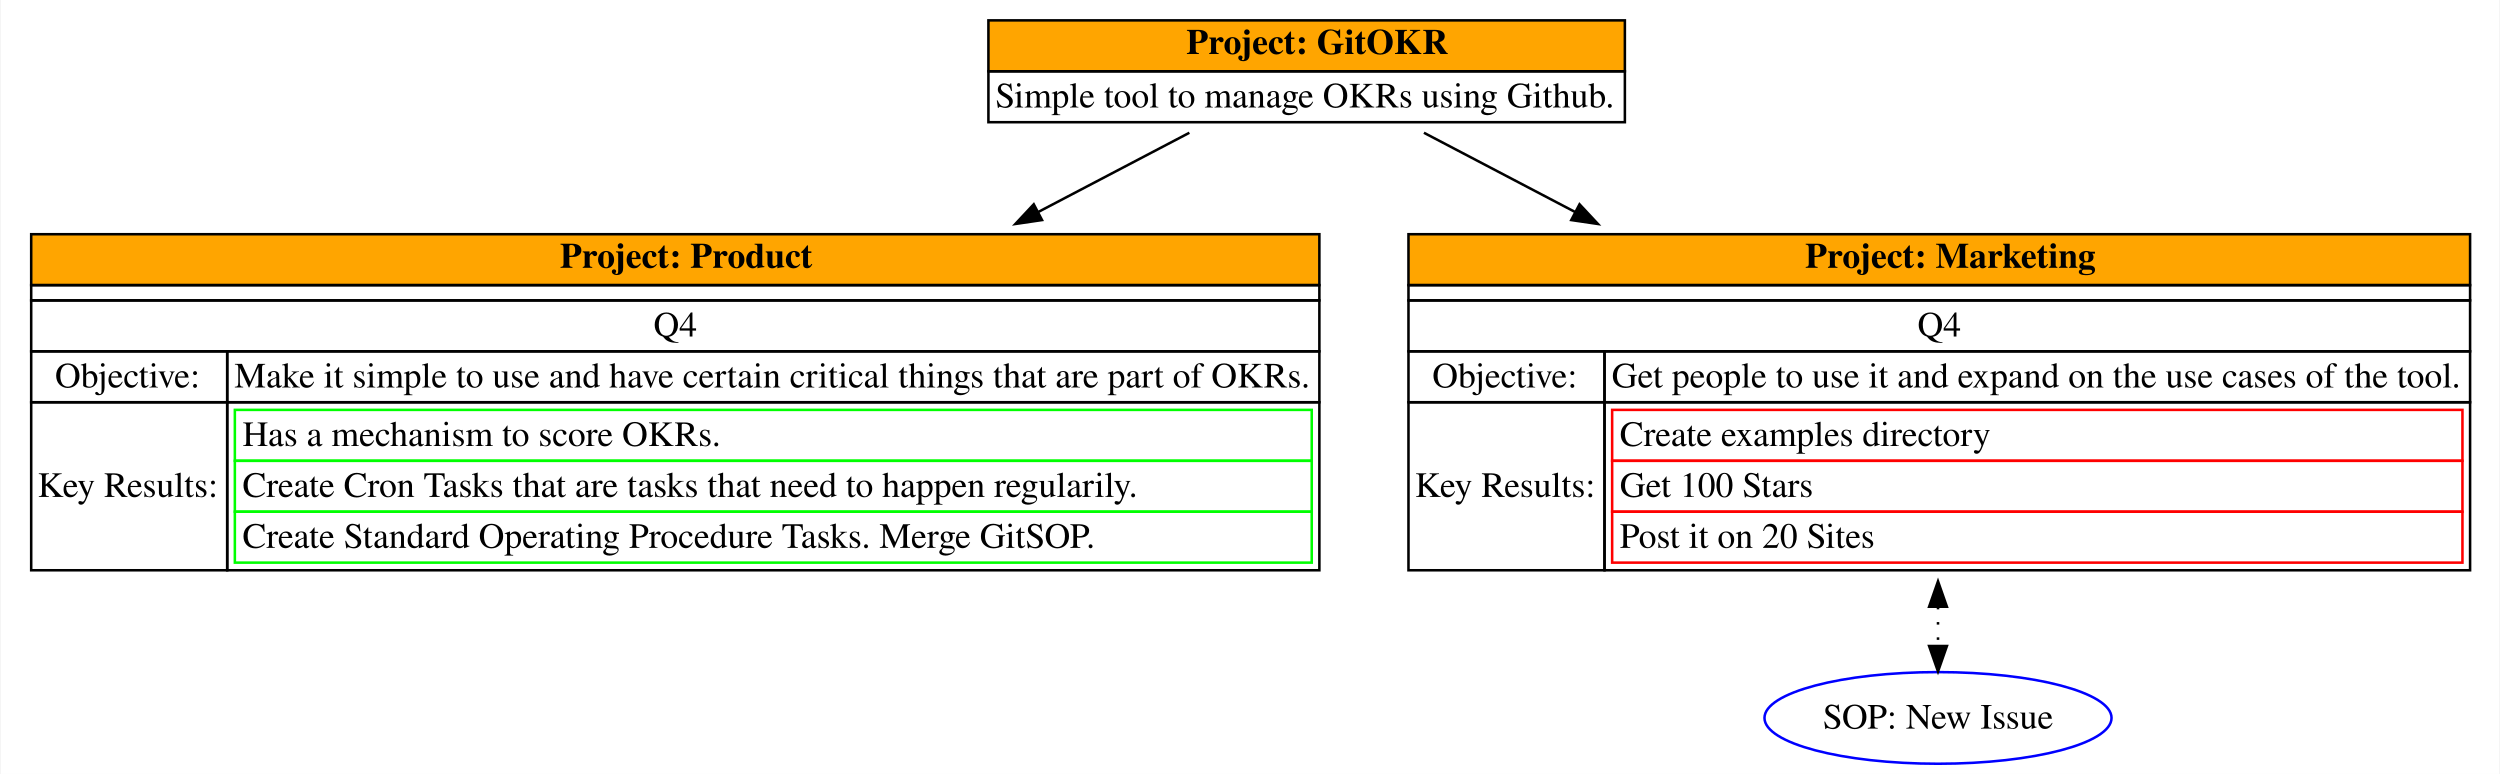
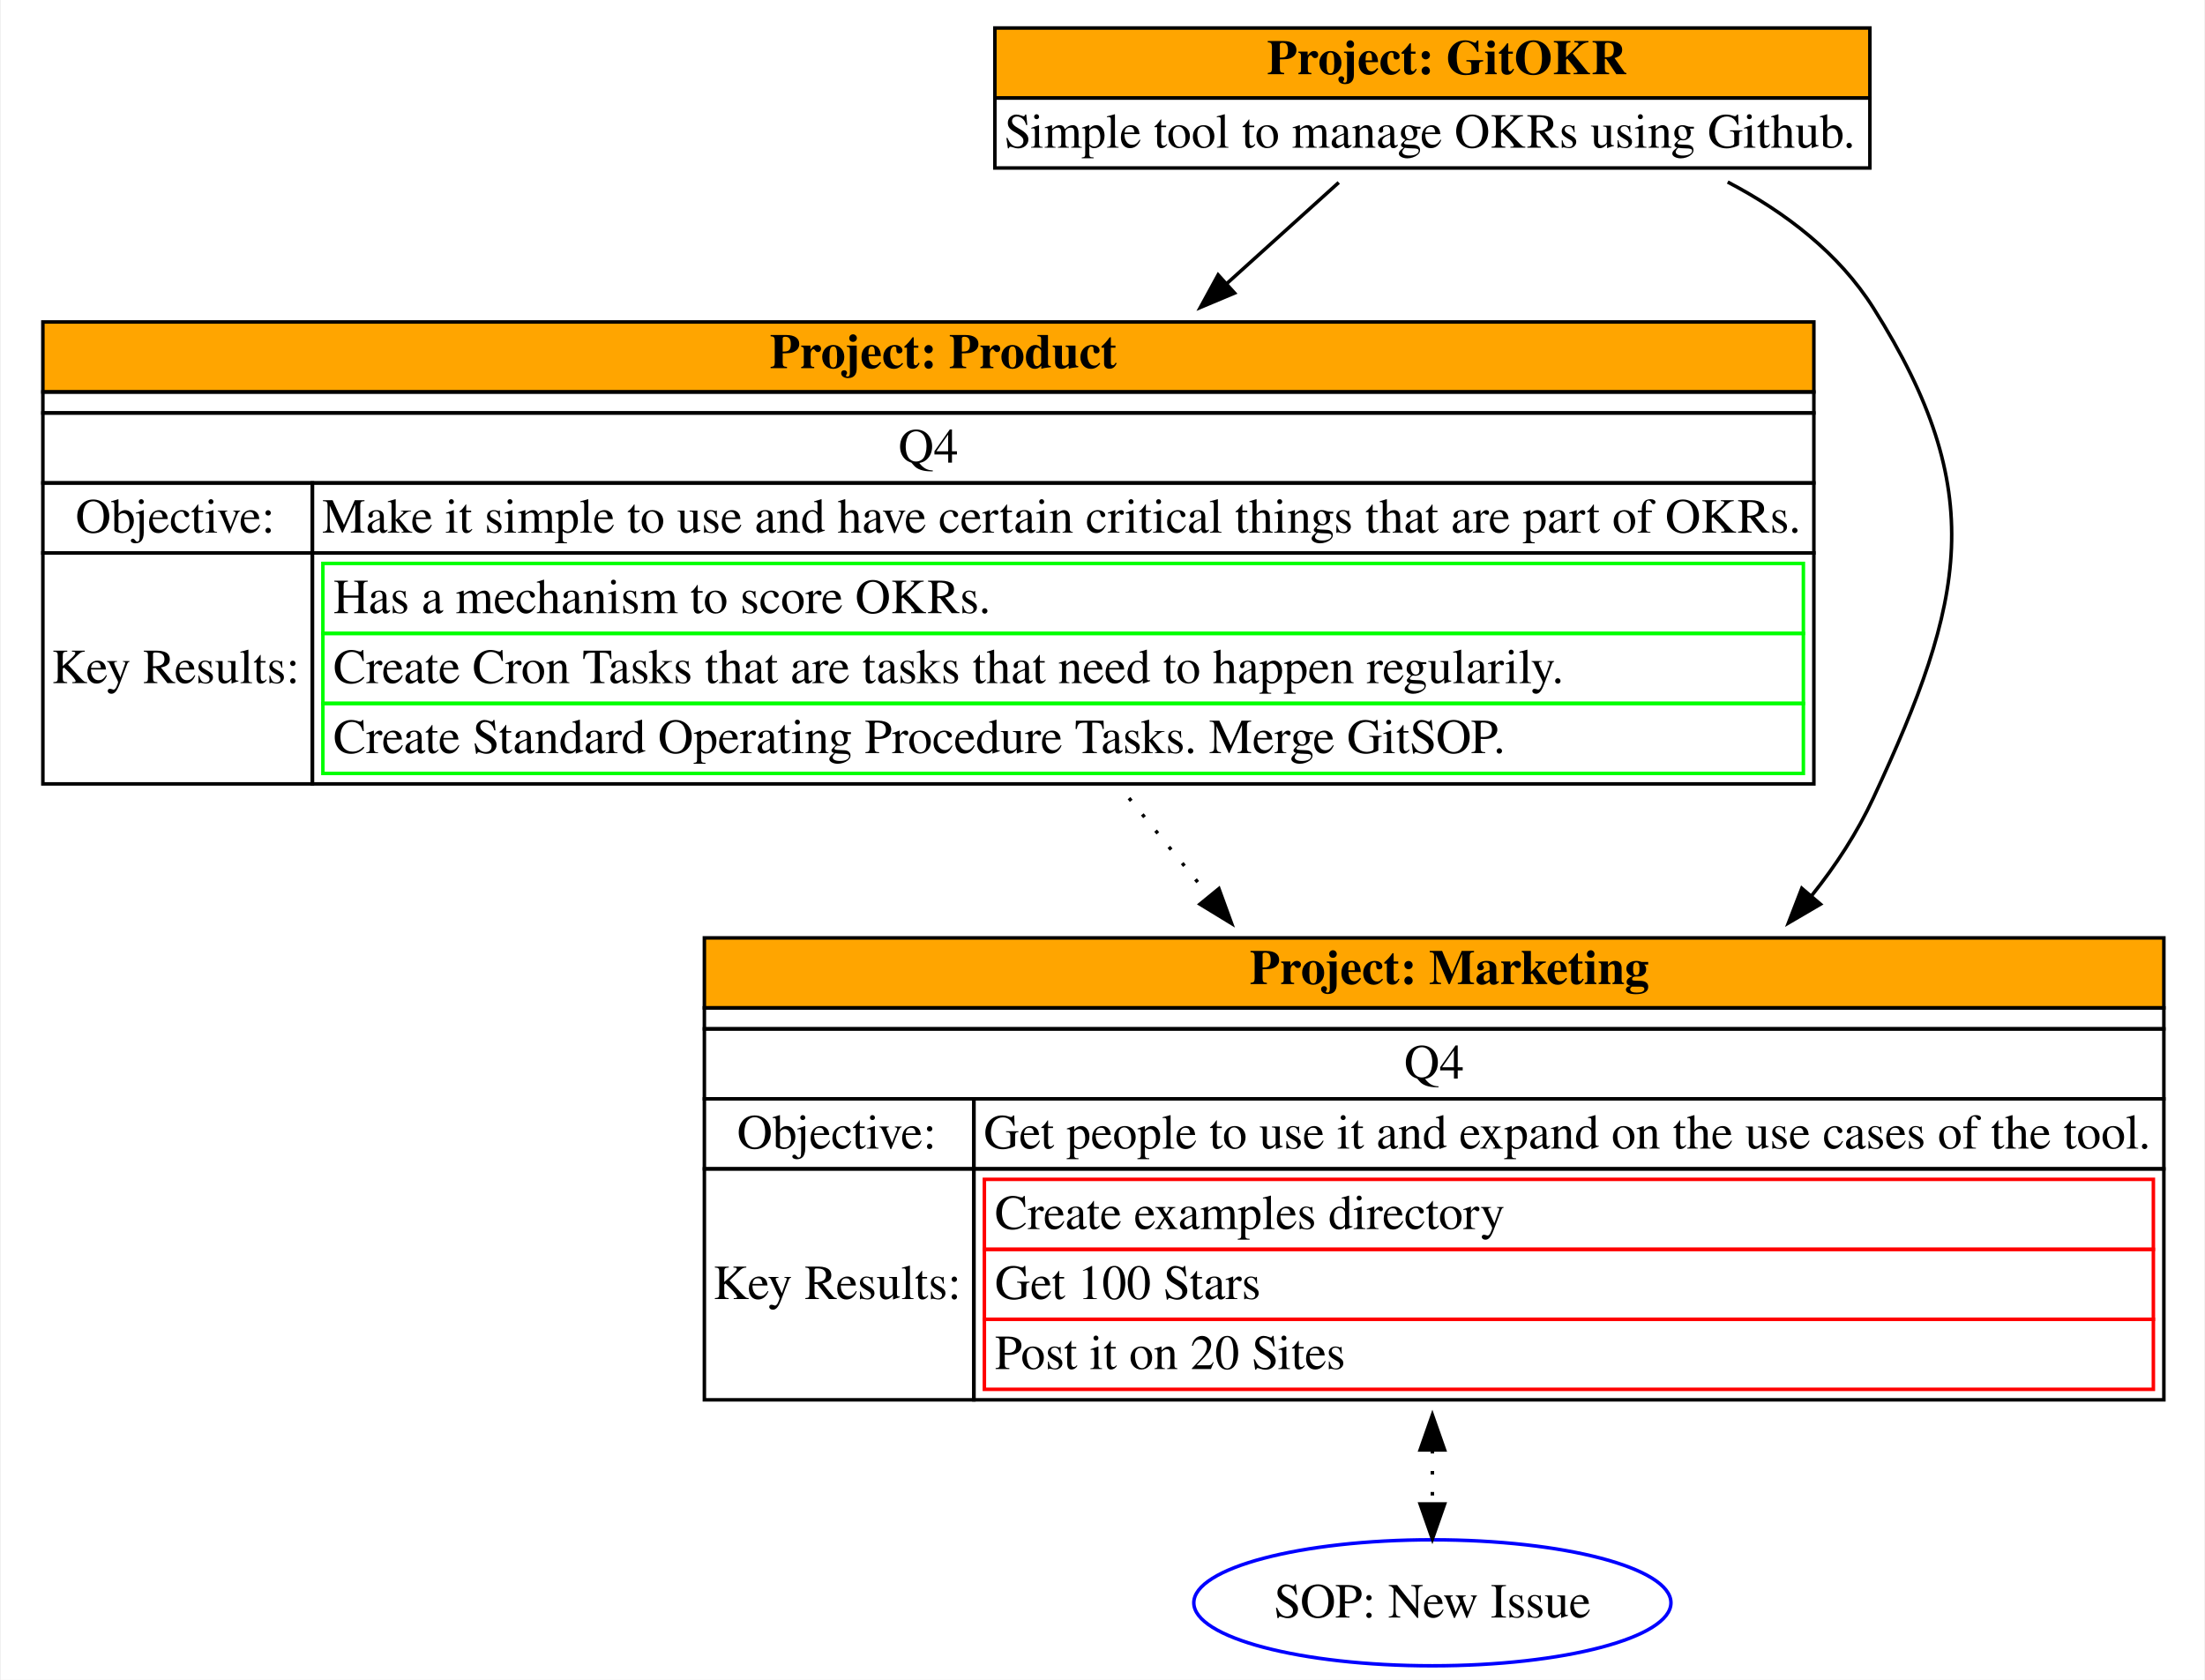
- <svg xmlns="http://www.w3.org/2000/svg" xmlns:xlink="http://www.w3.org/1999/xlink" width="982pt" height="304pt" viewBox="0.00 0.00 981.50 304.00">
-   <g id="graph0" class="graph" transform="scale(1 1) rotate(0) translate(4 300)">
-     <polygon fill="#ffffff" stroke="transparent" points="-4,4 -4,-300 977.5,-300 977.5,4 -4,4" />
+ <svg xmlns="http://www.w3.org/2000/svg" xmlns:xlink="http://www.w3.org/1999/xlink" width="630pt" height="480pt" viewBox="0.00 0.00 629.50 480.00">
+   <g id="graph0" class="graph" transform="scale(1 1) rotate(0) translate(4 476)">
+     <polygon fill="#ffffff" stroke="transparent" points="-4,4 -4,-476 625.5,-476 625.5,4 -4,4" />
    <g id="node1" class="node">
-       <polygon fill="#ffa500" stroke="transparent" points="384,-272 384,-292 634,-292 634,-272 384,-272" />
-       <polygon fill="none" stroke="#000000" points="384,-272 384,-292 634,-292 634,-272 384,-272" />
-       <text text-anchor="start" x="461.753" y="-278.8" font-family="Times,serif" font-weight="bold" font-size="14.00" fill="#000000">Project: GitOKR</text>
-       <polygon fill="none" stroke="#000000" points="384,-252 384,-272 634,-272 634,-252 384,-252" />
-       <text text-anchor="start" x="386.698" y="-257.8" font-family="Times,serif" font-size="14.00" fill="#000000">Simple tool to manage OKRs using Github.</text>
+       <polygon fill="#ffa500" stroke="transparent" points="280,-448 280,-468 530,-468 530,-448 280,-448" />
+       <polygon fill="none" stroke="#000000" points="280,-448 280,-468 530,-468 530,-448 280,-448" />
+       <text text-anchor="start" x="357.753" y="-454.8" font-family="Times,serif" font-weight="bold" font-size="14.00" fill="#000000">Project: GitOKR</text>
+       <polygon fill="none" stroke="#000000" points="280,-428 280,-448 530,-448 530,-428 280,-428" />
+       <text text-anchor="start" x="282.698" y="-433.8" font-family="Times,serif" font-size="14.00" fill="#000000">Simple tool to manage OKRs using Github.</text>
    </g>
    <g id="node2" class="node">
-       <polygon fill="#ffa500" stroke="transparent" points="8,-188 8,-208 514,-208 514,-188 8,-188" />
-       <polygon fill="none" stroke="#000000" points="8,-188 8,-208 514,-208 514,-188 8,-188" />
-       <text text-anchor="start" x="215.702" y="-194.8" font-family="Times,serif" font-weight="bold" font-size="14.00" fill="#000000">Project: Product</text>
-       <polygon fill="none" stroke="#000000" points="8,-182 8,-188 514,-188 514,-182 8,-182" />
-       <polygon fill="none" stroke="#000000" points="8,-162 8,-182 514,-182 514,-162 8,-162" />
-       <text text-anchor="start" x="252.445" y="-167.8" font-family="Times,serif" font-size="14.00" fill="#000000">Q4</text>
-       <polygon fill="none" stroke="#000000" points="8,-142 8,-162 85,-162 85,-142 8,-142" />
-       <text text-anchor="start" x="17.345" y="-147.8" font-family="Times,serif" font-size="14.00" fill="#000000">Objective:</text>
-       <polygon fill="none" stroke="#000000" points="85,-142 85,-162 514,-162 514,-142 85,-142" />
-       <text text-anchor="start" x="87.815" y="-147.8" font-family="Times,serif" font-size="14.00" fill="#000000">Make it simple to use and have certain critical things that are part of OKRs.</text>
-       <polygon fill="none" stroke="#000000" points="8,-76 8,-142 85,-142 85,-76 8,-76" />
-       <text text-anchor="start" x="10.529" y="-104.8" font-family="Times,serif" font-size="14.00" fill="#000000">Key Results:</text>
-       <polygon fill="none" stroke="#000000" points="85,-76 85,-142 514,-142 514,-76 85,-76" />
-       <polygon fill="none" stroke="#00ff00" points="88,-119 88,-139 511,-139 511,-119 88,-119" />
-       <text text-anchor="start" x="91" y="-124.8" font-family="Times,serif" font-size="14.00" fill="#000000">Has a mechanism to score OKRs.</text>
-       <polygon fill="none" stroke="#00ff00" points="88,-99 88,-119 511,-119 511,-99 88,-99" />
-       <text text-anchor="start" x="91" y="-104.8" font-family="Times,serif" font-size="14.00" fill="#000000">Create Cron Tasks that are tasks that need to happen regularily.</text>
-       <polygon fill="none" stroke="#00ff00" points="88,-79 88,-99 511,-99 511,-79 88,-79" />
-       <text text-anchor="start" x="91" y="-84.8" font-family="Times,serif" font-size="14.00" fill="#000000">Create Standard Operating Procedure Tasks. Merge GitSOP.</text>
+       <polygon fill="#ffa500" stroke="transparent" points="8,-364 8,-384 514,-384 514,-364 8,-364" />
+       <polygon fill="none" stroke="#000000" points="8,-364 8,-384 514,-384 514,-364 8,-364" />
+       <text text-anchor="start" x="215.702" y="-370.8" font-family="Times,serif" font-weight="bold" font-size="14.00" fill="#000000">Project: Product</text>
+       <polygon fill="none" stroke="#000000" points="8,-358 8,-364 514,-364 514,-358 8,-358" />
+       <polygon fill="none" stroke="#000000" points="8,-338 8,-358 514,-358 514,-338 8,-338" />
+       <text text-anchor="start" x="252.445" y="-343.8" font-family="Times,serif" font-size="14.00" fill="#000000">Q4</text>
+       <polygon fill="none" stroke="#000000" points="8,-318 8,-338 85,-338 85,-318 8,-318" />
+       <text text-anchor="start" x="17.345" y="-323.8" font-family="Times,serif" font-size="14.00" fill="#000000">Objective:</text>
+       <polygon fill="none" stroke="#000000" points="85,-318 85,-338 514,-338 514,-318 85,-318" />
+       <text text-anchor="start" x="87.815" y="-323.8" font-family="Times,serif" font-size="14.00" fill="#000000">Make it simple to use and have certain critical things that are part of OKRs.</text>
+       <polygon fill="none" stroke="#000000" points="8,-252 8,-318 85,-318 85,-252 8,-252" />
+       <text text-anchor="start" x="10.529" y="-280.8" font-family="Times,serif" font-size="14.00" fill="#000000">Key Results:</text>
+       <polygon fill="none" stroke="#000000" points="85,-252 85,-318 514,-318 514,-252 85,-252" />
+       <polygon fill="none" stroke="#00ff00" points="88,-295 88,-315 511,-315 511,-295 88,-295" />
+       <text text-anchor="start" x="91" y="-300.8" font-family="Times,serif" font-size="14.00" fill="#000000">Has a mechanism to score OKRs.</text>
+       <polygon fill="none" stroke="#00ff00" points="88,-275 88,-295 511,-295 511,-275 88,-275" />
+       <text text-anchor="start" x="91" y="-280.8" font-family="Times,serif" font-size="14.00" fill="#000000">Create Cron Tasks that are tasks that need to happen regularily.</text>
+       <polygon fill="none" stroke="#00ff00" points="88,-255 88,-275 511,-275 511,-255 88,-255" />
+       <text text-anchor="start" x="91" y="-260.8" font-family="Times,serif" font-size="14.00" fill="#000000">Create Standard Operating Procedure Tasks. Merge GitSOP.</text>
    </g>
    <g id="edge1" class="edge">
-       <path fill="none" stroke="#000000" d="M462.934,-247.853C445.637,-238.785 424.936,-227.934 403.481,-216.688" />
-       <polygon fill="#000000" stroke="#000000" points="405.058,-213.563 394.577,-212.02 401.809,-219.763 405.058,-213.563" />
+       <path fill="none" stroke="#000000" d="M378.252,-423.853C368.911,-415.42 357.862,-405.445 346.34,-395.043" />
+       <polygon fill="#000000" stroke="#000000" points="348.481,-392.261 338.713,-388.158 343.79,-397.457 348.481,-392.261" />
    </g>
    <g id="node3" class="node">
-       <polygon fill="#ffa500" stroke="transparent" points="549,-188 549,-208 966,-208 966,-188 549,-188" />
-       <polygon fill="none" stroke="#000000" points="549,-188 549,-208 966,-208 966,-188 549,-188" />
-       <text text-anchor="start" x="704.819" y="-194.8" font-family="Times,serif" font-weight="bold" font-size="14.00" fill="#000000">Project: Marketing</text>
-       <polygon fill="none" stroke="#000000" points="549,-182 549,-188 966,-188 966,-182 549,-182" />
-       <polygon fill="none" stroke="#000000" points="549,-162 549,-182 966,-182 966,-162 549,-162" />
-       <text text-anchor="start" x="748.945" y="-167.8" font-family="Times,serif" font-size="14.00" fill="#000000">Q4</text>
-       <polygon fill="none" stroke="#000000" points="549,-142 549,-162 626,-162 626,-142 549,-142" />
-       <text text-anchor="start" x="558.345" y="-147.8" font-family="Times,serif" font-size="14.00" fill="#000000">Objective:</text>
-       <polygon fill="none" stroke="#000000" points="626,-142 626,-162 966,-162 966,-142 626,-142" />
-       <text text-anchor="start" x="628.824" y="-147.8" font-family="Times,serif" font-size="14.00" fill="#000000">Get people to use it and expand on the use cases of the tool.</text>
-       <polygon fill="none" stroke="#000000" points="549,-76 549,-142 626,-142 626,-76 549,-76" />
-       <text text-anchor="start" x="551.529" y="-104.8" font-family="Times,serif" font-size="14.00" fill="#000000">Key Results:</text>
-       <polygon fill="none" stroke="#000000" points="626,-76 626,-142 966,-142 966,-76 626,-76" />
-       <polygon fill="none" stroke="#ff0000" points="629,-119 629,-139 963,-139 963,-119 629,-119" />
-       <text text-anchor="start" x="632" y="-124.8" font-family="Times,serif" font-size="14.00" fill="#000000">Create examples directory</text>
-       <polygon fill="none" stroke="#ff0000" points="629,-99 629,-119 963,-119 963,-99 629,-99" />
-       <text text-anchor="start" x="632" y="-104.8" font-family="Times,serif" font-size="14.00" fill="#000000">Get 100 Stars</text>
-       <polygon fill="none" stroke="#ff0000" points="629,-79 629,-99 963,-99 963,-79 629,-79" />
-       <text text-anchor="start" x="632" y="-84.8" font-family="Times,serif" font-size="14.00" fill="#000000">Post it on 20 Sites</text>
+       <polygon fill="#ffa500" stroke="transparent" points="197,-188 197,-208 614,-208 614,-188 197,-188" />
+       <polygon fill="none" stroke="#000000" points="197,-188 197,-208 614,-208 614,-188 197,-188" />
+       <text text-anchor="start" x="352.819" y="-194.8" font-family="Times,serif" font-weight="bold" font-size="14.00" fill="#000000">Project: Marketing</text>
+       <polygon fill="none" stroke="#000000" points="197,-182 197,-188 614,-188 614,-182 197,-182" />
+       <polygon fill="none" stroke="#000000" points="197,-162 197,-182 614,-182 614,-162 197,-162" />
+       <text text-anchor="start" x="396.945" y="-167.8" font-family="Times,serif" font-size="14.00" fill="#000000">Q4</text>
+       <polygon fill="none" stroke="#000000" points="197,-142 197,-162 274,-162 274,-142 197,-142" />
+       <text text-anchor="start" x="206.345" y="-147.8" font-family="Times,serif" font-size="14.00" fill="#000000">Objective:</text>
+       <polygon fill="none" stroke="#000000" points="274,-142 274,-162 614,-162 614,-142 274,-142" />
+       <text text-anchor="start" x="276.824" y="-147.8" font-family="Times,serif" font-size="14.00" fill="#000000">Get people to use it and expand on the use cases of the tool.</text>
+       <polygon fill="none" stroke="#000000" points="197,-76 197,-142 274,-142 274,-76 197,-76" />
+       <text text-anchor="start" x="199.529" y="-104.8" font-family="Times,serif" font-size="14.00" fill="#000000">Key Results:</text>
+       <polygon fill="none" stroke="#000000" points="274,-76 274,-142 614,-142 614,-76 274,-76" />
+       <polygon fill="none" stroke="#ff0000" points="277,-119 277,-139 611,-139 611,-119 277,-119" />
+       <text text-anchor="start" x="280" y="-124.8" font-family="Times,serif" font-size="14.00" fill="#000000">Create examples directory</text>
+       <polygon fill="none" stroke="#ff0000" points="277,-99 277,-119 611,-119 611,-99 277,-99" />
+       <text text-anchor="start" x="280" y="-104.8" font-family="Times,serif" font-size="14.00" fill="#000000">Get 100 Stars</text>
+       <polygon fill="none" stroke="#ff0000" points="277,-79 277,-99 611,-99 611,-79 277,-79" />
+       <text text-anchor="start" x="280" y="-84.8" font-family="Times,serif" font-size="14.00" fill="#000000">Post it on 20 Sites</text>
+     </g>
+     <g id="edge3" class="edge">
+       <path fill="none" stroke="#000000" d="M489.375,-423.987C505.872,-415.336 521.105,-403.672 531,-388 564.22,-335.388 557.26,-304.409 531,-248 526.381,-238.079 520.327,-228.755 513.369,-220.071" />
+       <polygon fill="#000000" stroke="#000000" points="515.885,-217.627 506.74,-212.277 510.553,-222.162 515.885,-217.627" />
    </g>
    <g id="edge2" class="edge">
-       <path fill="none" stroke="#000000" d="M555.066,-247.853C572.363,-238.785 593.064,-227.934 614.519,-216.688" />
-       <polygon fill="#000000" stroke="#000000" points="616.191,-219.763 623.423,-212.02 612.942,-213.563 616.191,-219.763" />
+       <path fill="none" stroke="#000000" stroke-dasharray="1,5" d="M318.326,-247.934C325.863,-238.723 333.624,-229.237 341.259,-219.905" />
+       <polygon fill="#000000" stroke="#000000" points="344.012,-222.068 347.636,-212.112 338.594,-217.635 344.012,-222.068" />
    </g>
    <g id="node4" class="node">
      <g id="a_node4">
        <a xlink:href="https://github.com/abhiyerra/gitokr/issues/new?body=%23+Issue%3A+NAME%0A%0A%23%23+What+does+it+do%3F&amp;title=New+Issue" xlink:title="SOP: New Issue">
-           <ellipse fill="none" stroke="#0000ff" cx="757" cy="-18" rx="68.163" ry="18" />
-           <text text-anchor="middle" x="757" y="-13.8" font-family="Times,serif" font-size="14.00" fill="#000000">SOP: New Issue</text>
+           <ellipse fill="none" stroke="#0000ff" cx="405" cy="-18" rx="68.163" ry="18" />
+           <text text-anchor="middle" x="405" y="-13.8" font-family="Times,serif" font-size="14.00" fill="#000000">SOP: New Issue</text>
        </a>
      </g>
    </g>
-     <g id="edge3" class="edge">
-       <path fill="none" stroke="#000000" stroke-dasharray="1,5" d="M757,-61.663C757,-56.362 757,-51.257 757,-46.525" />
-       <polygon fill="#000000" stroke="#000000" points="753.5,-61.667 757,-71.667 760.5,-61.667 753.5,-61.667" />
-       <polygon fill="#000000" stroke="#000000" points="760.5,-46.238 757,-36.238 753.5,-46.238 760.5,-46.238" />
+     <g id="edge4" class="edge">
+       <path fill="none" stroke="#000000" stroke-dasharray="1,5" d="M405,-61.663C405,-56.362 405,-51.257 405,-46.525" />
+       <polygon fill="#000000" stroke="#000000" points="401.5,-61.667 405,-71.667 408.5,-61.667 401.5,-61.667" />
+       <polygon fill="#000000" stroke="#000000" points="408.5,-46.238 405,-36.238 401.5,-46.238 408.5,-46.238" />
    </g>
  </g>
</svg>
